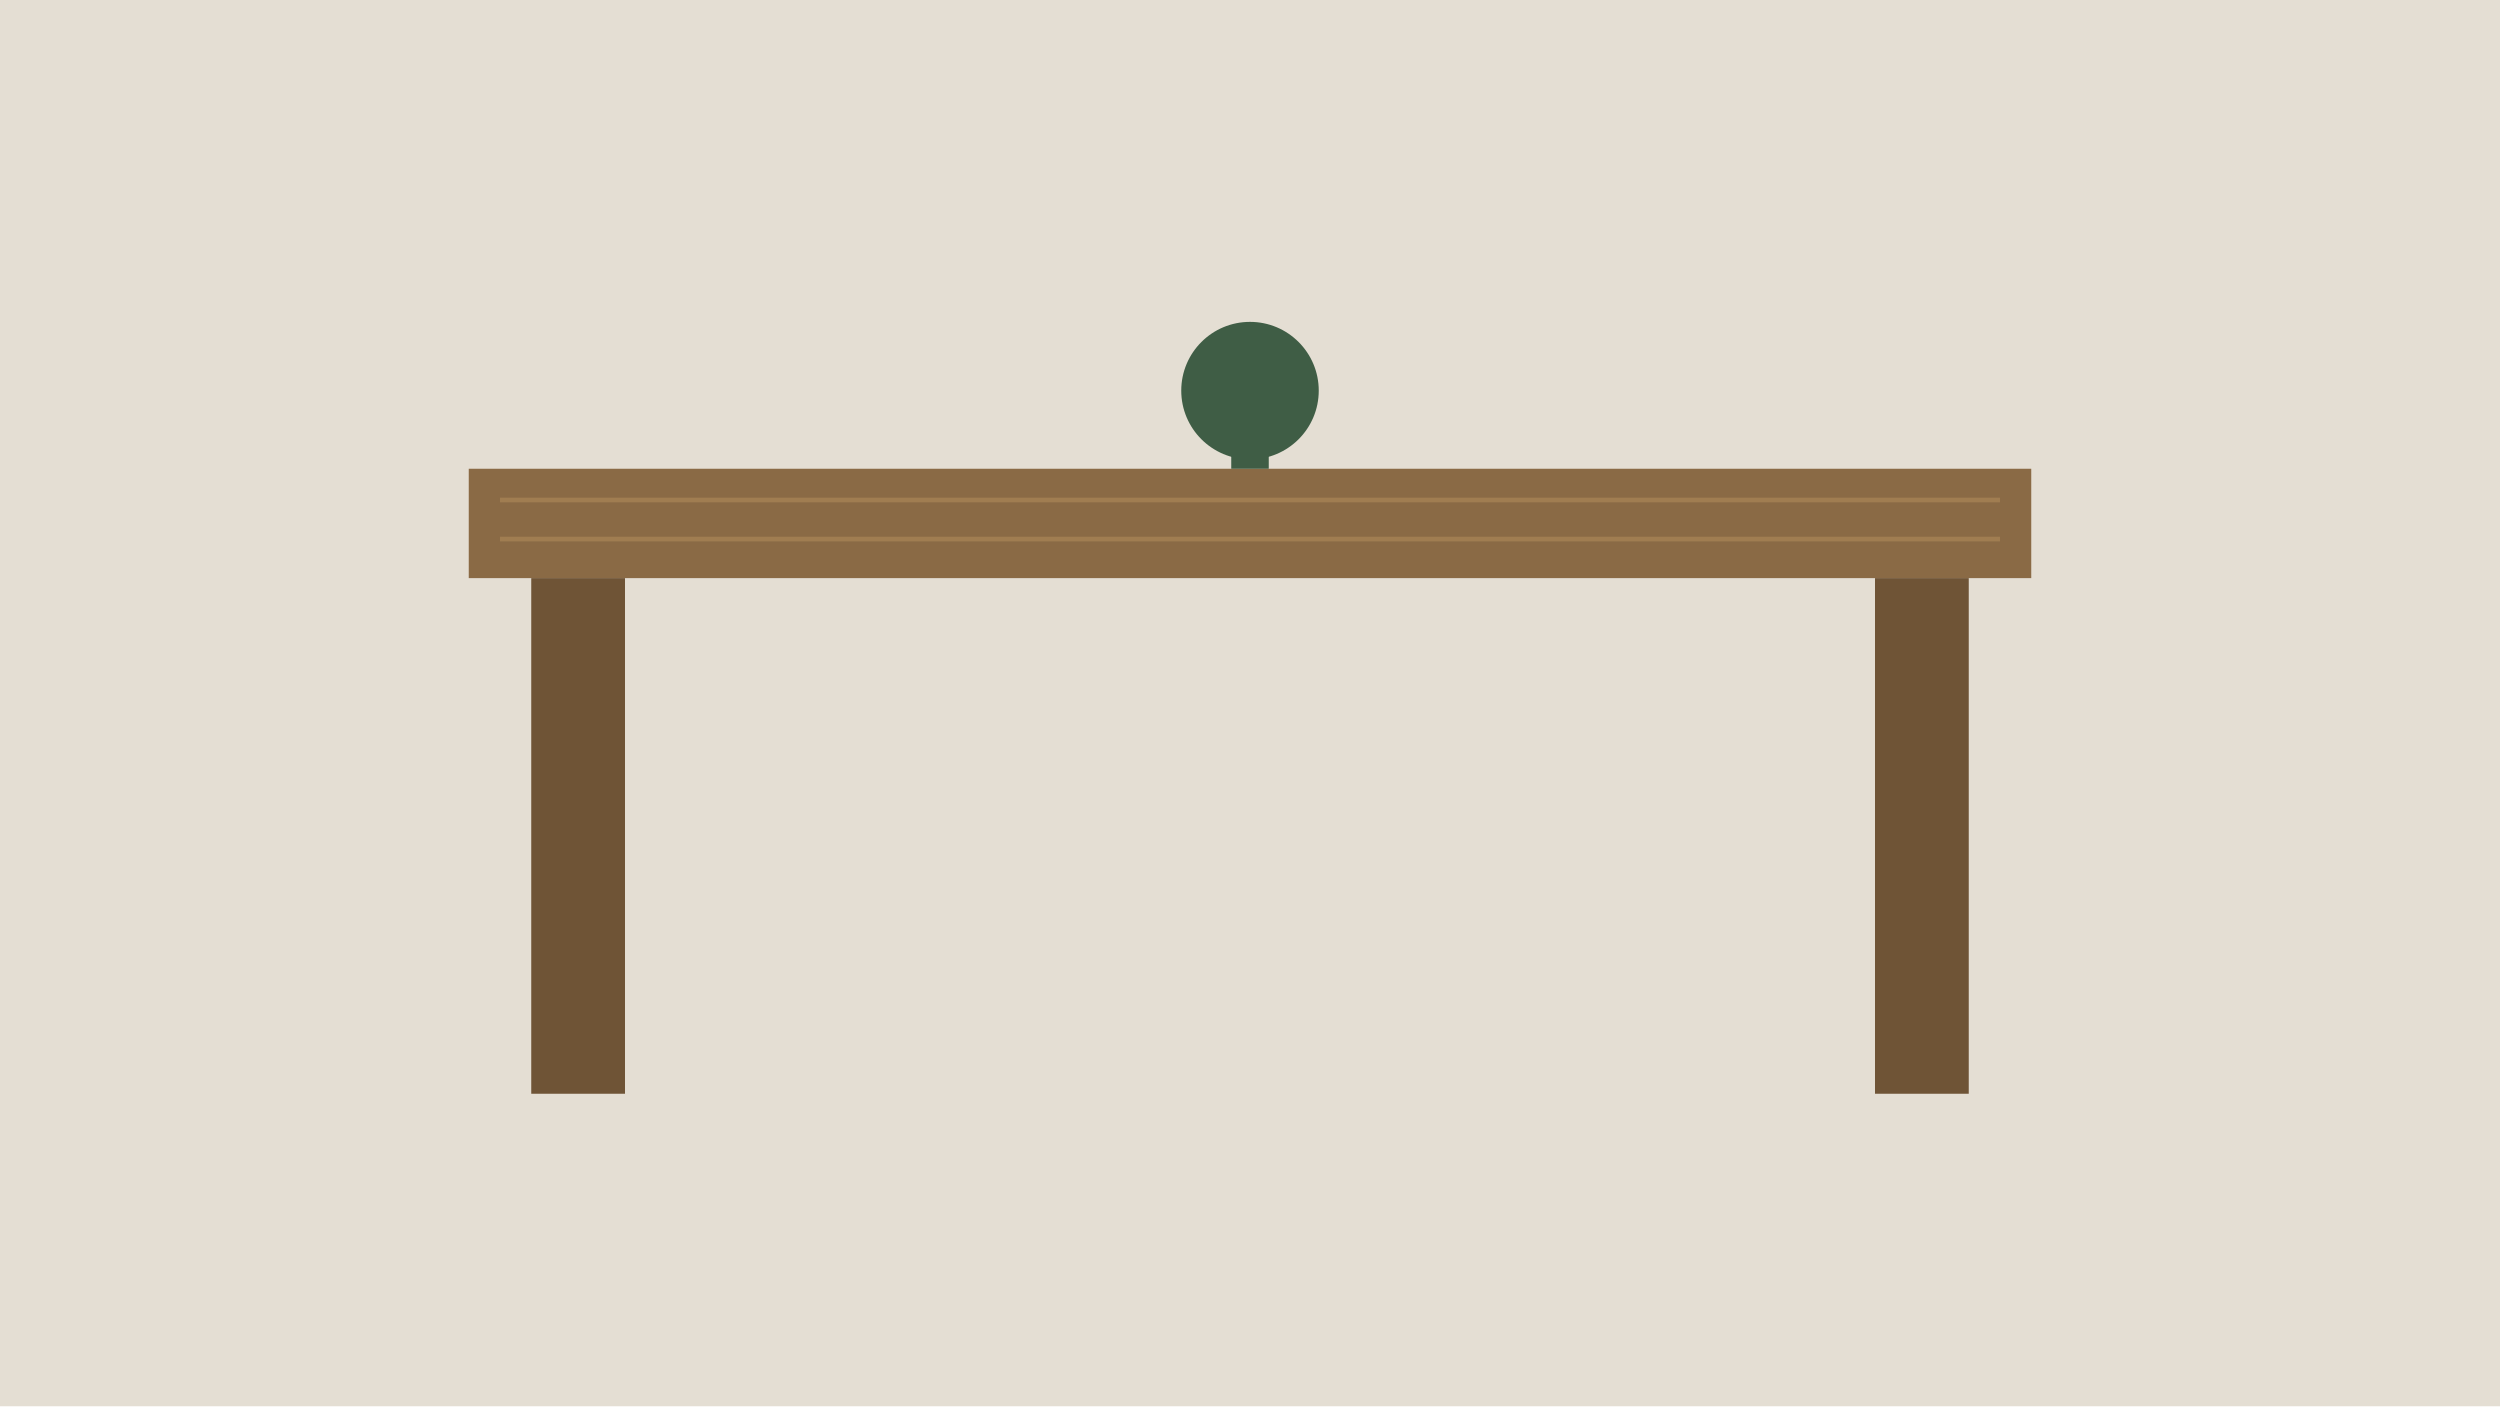
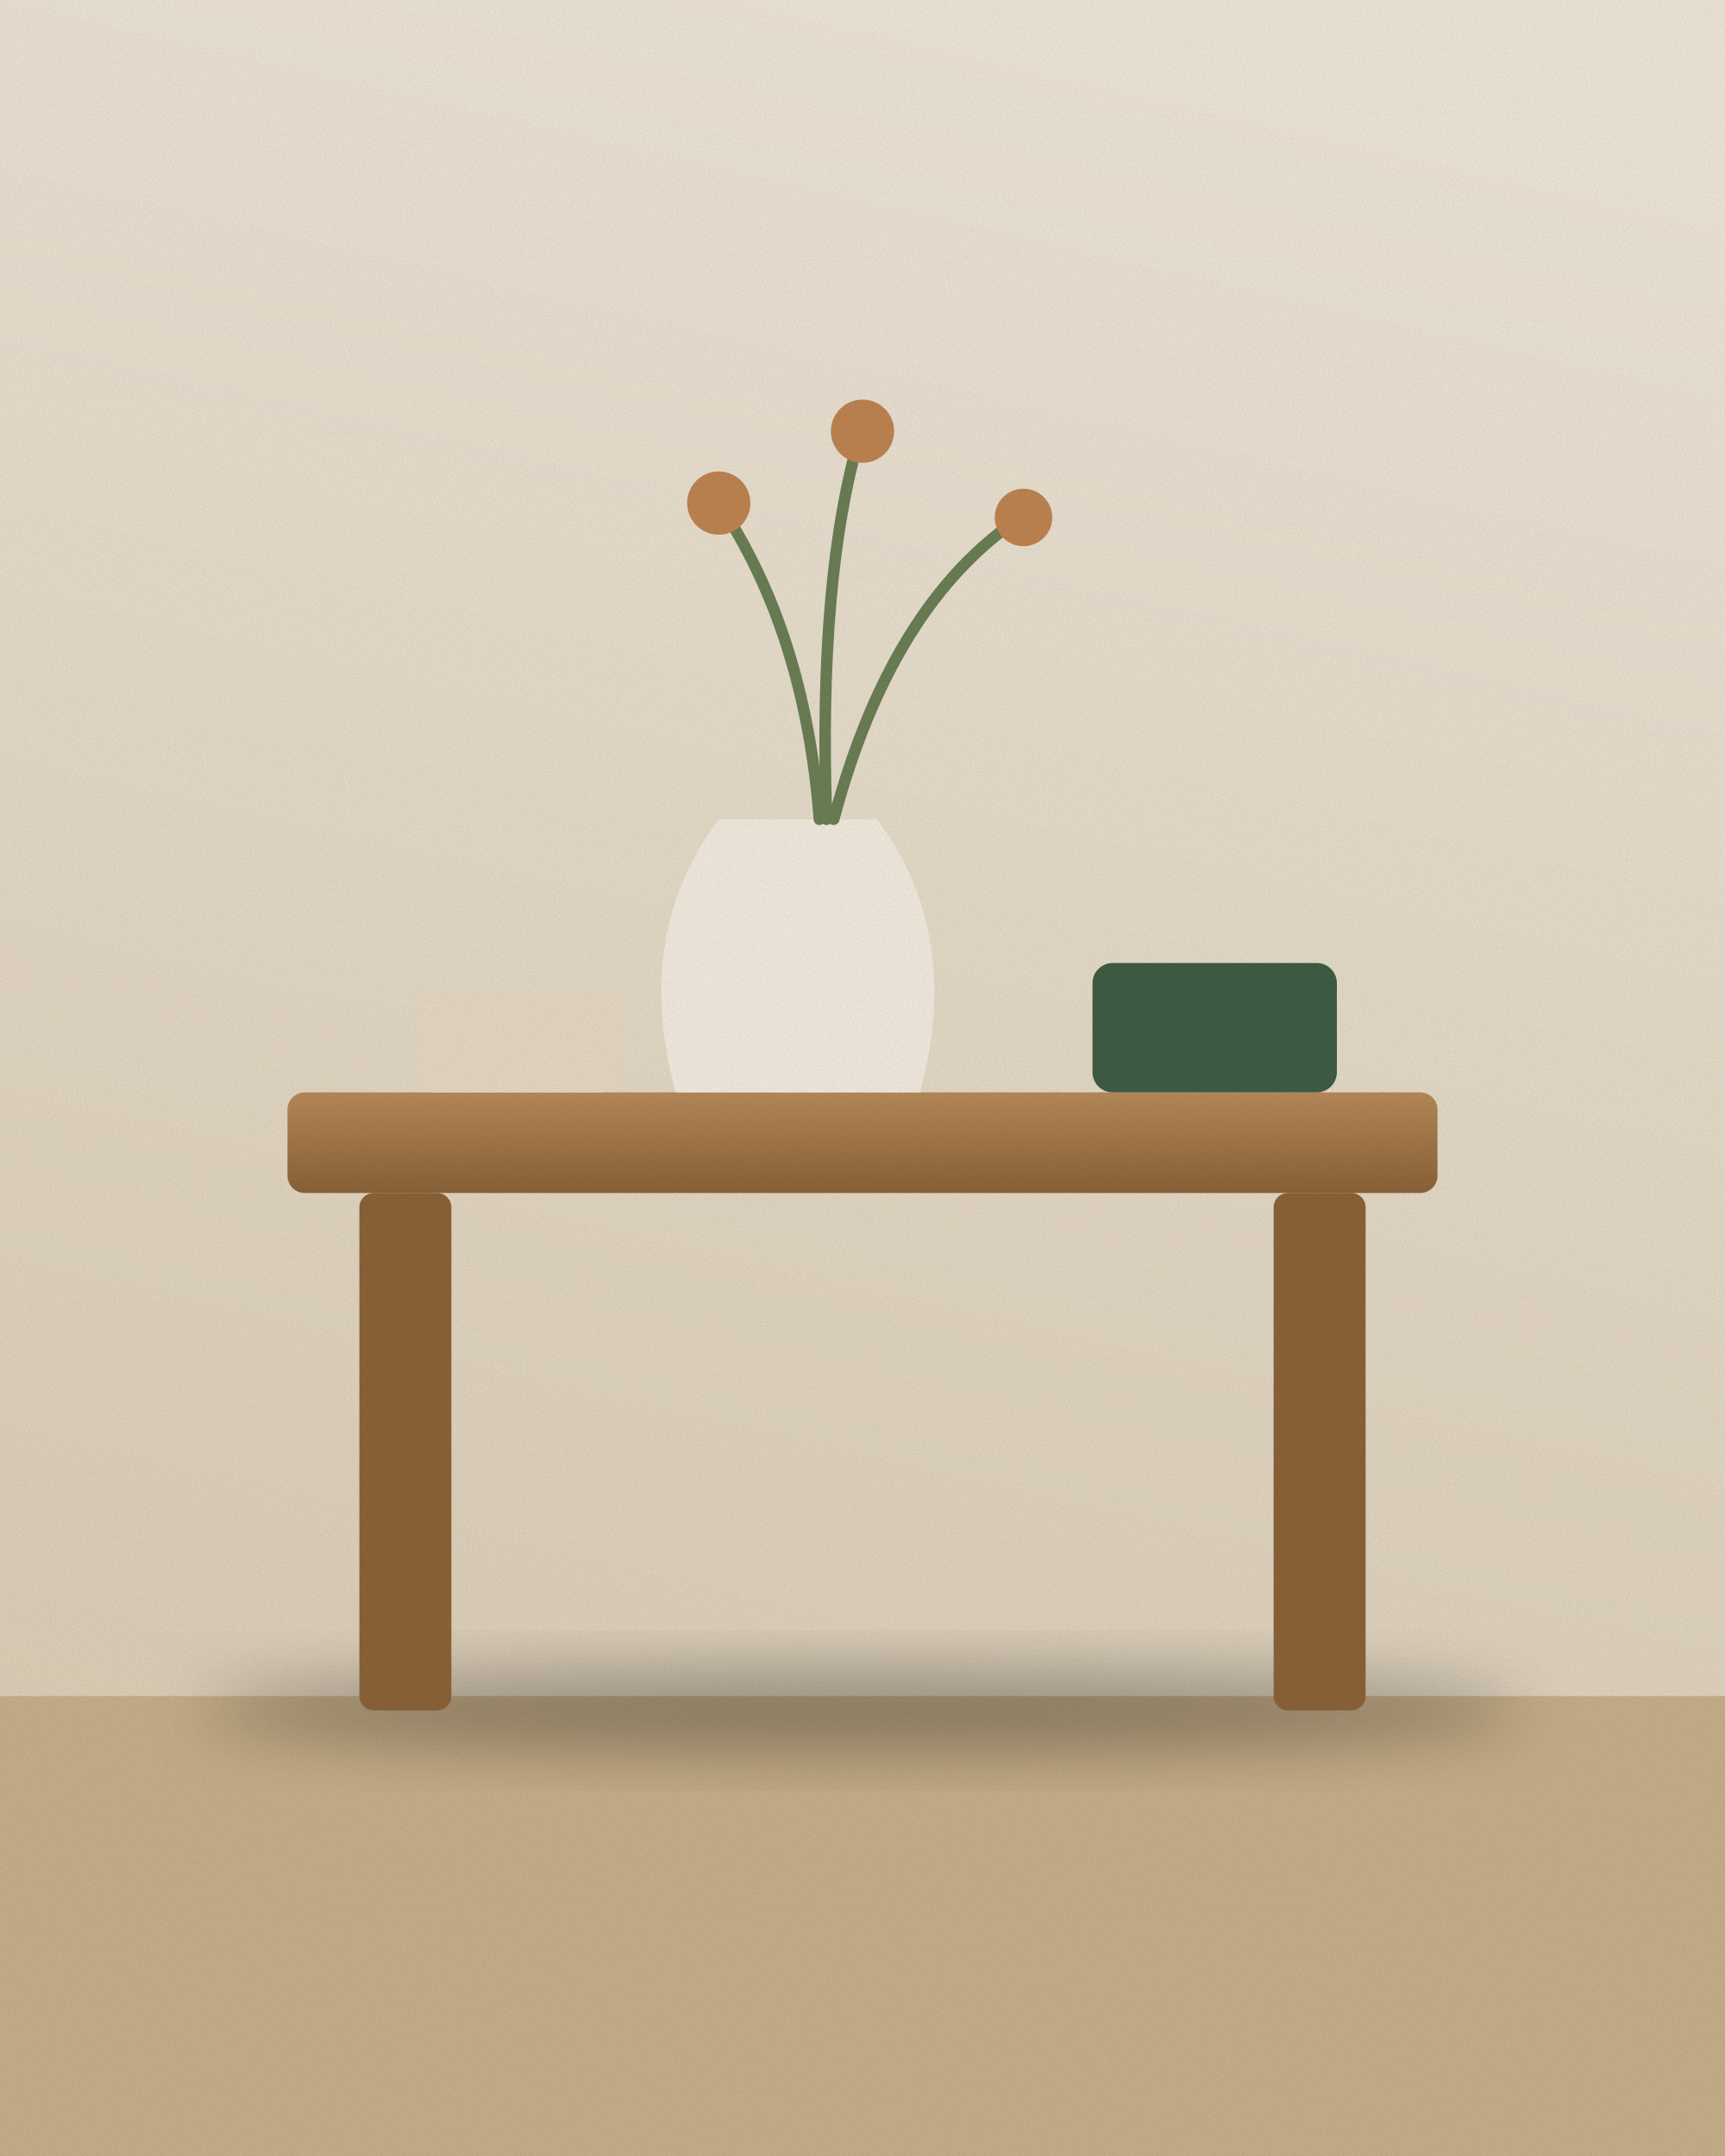
- <svg xmlns="http://www.w3.org/2000/svg" viewBox="0 0 1600 900" preserveAspectRatio="xMidYMid slice" role="img" aria-hidden="true">
-   <defs />
-   <rect width="1600" height="900" fill="#e4ded3" />
-   <rect x="300" y="300" width="1000" height="70" fill="#8a6a45" />
-   <rect x="340" y="370" width="60" height="330" fill="#6f5436" />
-   <rect x="1200" y="370" width="60" height="330" fill="#6f5436" />
-   <g stroke="#a98456" stroke-width="3" opacity=".7">
-     <path d="M320 320 H1280" />
-     <path d="M320 345 H1280" />
-   </g>
-   <circle cx="800" cy="250" r="44" fill="#3f5d45" />
-   <rect x="788" y="250" width="24" height="50" fill="#3f5d45" />
+ <svg xmlns="http://www.w3.org/2000/svg" viewBox="0 0 1200 1500" preserveAspectRatio="xMidYMid slice" role="img" aria-hidden="true">
+   <defs>
+     <filter id="n" x="0" y="0" width="100%" height="100%">
+       <feTurbulence type="fractalNoise" baseFrequency=".85" numOctaves="2" stitchTiles="stitch" />
+       <feColorMatrix values="0 0 0 0 0 0 0 0 0 0 0 0 0 0 0 0 0 0 .09 0" />
+     </filter>
+     <linearGradient id="wall" gradientTransform="rotate(100 .5 .5)">
+       <stop offset="0" stop-color="#efe7d9" />
+       <stop offset="1" stop-color="#dccdb4" />
+     </linearGradient>
+     <linearGradient id="wood" gradientTransform="rotate(90 .5 .5)">
+       <stop offset="0" stop-color="#b98b5a" />
+       <stop offset="1" stop-color="#8d6338" />
+     </linearGradient>
+     <filter id="b1" x="-50%" y="-50%" width="200%" height="200%">
+       <feGaussianBlur stdDeviation="22" />
+     </filter>
+   </defs>
+   <rect width="1200" height="1500" fill="url(#wall)" />
+   <rect y="1180" width="1200" height="320" fill="#c9b08a" />
+   <ellipse cx="600" cy="1190" rx="460" ry="28" fill="#000" opacity="0.3" filter="url(#b1)" />
+   <rect x="200" y="760" width="800" height="70" rx="12" fill="url(#wood)" />
+   <rect x="250" y="830" width="64" height="360" rx="10" fill="#8d6338" />
+   <rect x="886" y="830" width="64" height="360" rx="10" fill="#8d6338" />
+   <path d="M470 760 q-30 -110 30 -190 h110 q60 80 30 190 z" fill="#f4ece0" />
+   <path d="M570 570 q-10 -130 -70 -220 M580 570 q40 -150 130 -210 M575 570 q-6 -170 24 -270" stroke="#6b7f55" stroke-width="8" fill="none" stroke-linecap="round" />
+   <circle cx="500" cy="350" r="22" fill="#c08552" />
+   <circle cx="712" cy="360" r="20" fill="#c08552" />
+   <circle cx="600" cy="300" r="22" fill="#c08552" />
+   <rect x="760" y="670" width="170" height="90" rx="14" fill="#3f5d45" />
+   <rect x="290" y="690" width="140" height="70" rx="12" fill="#e7dac3" />
+   <rect width="1200" height="1500" filter="url(#n)" />
</svg>
